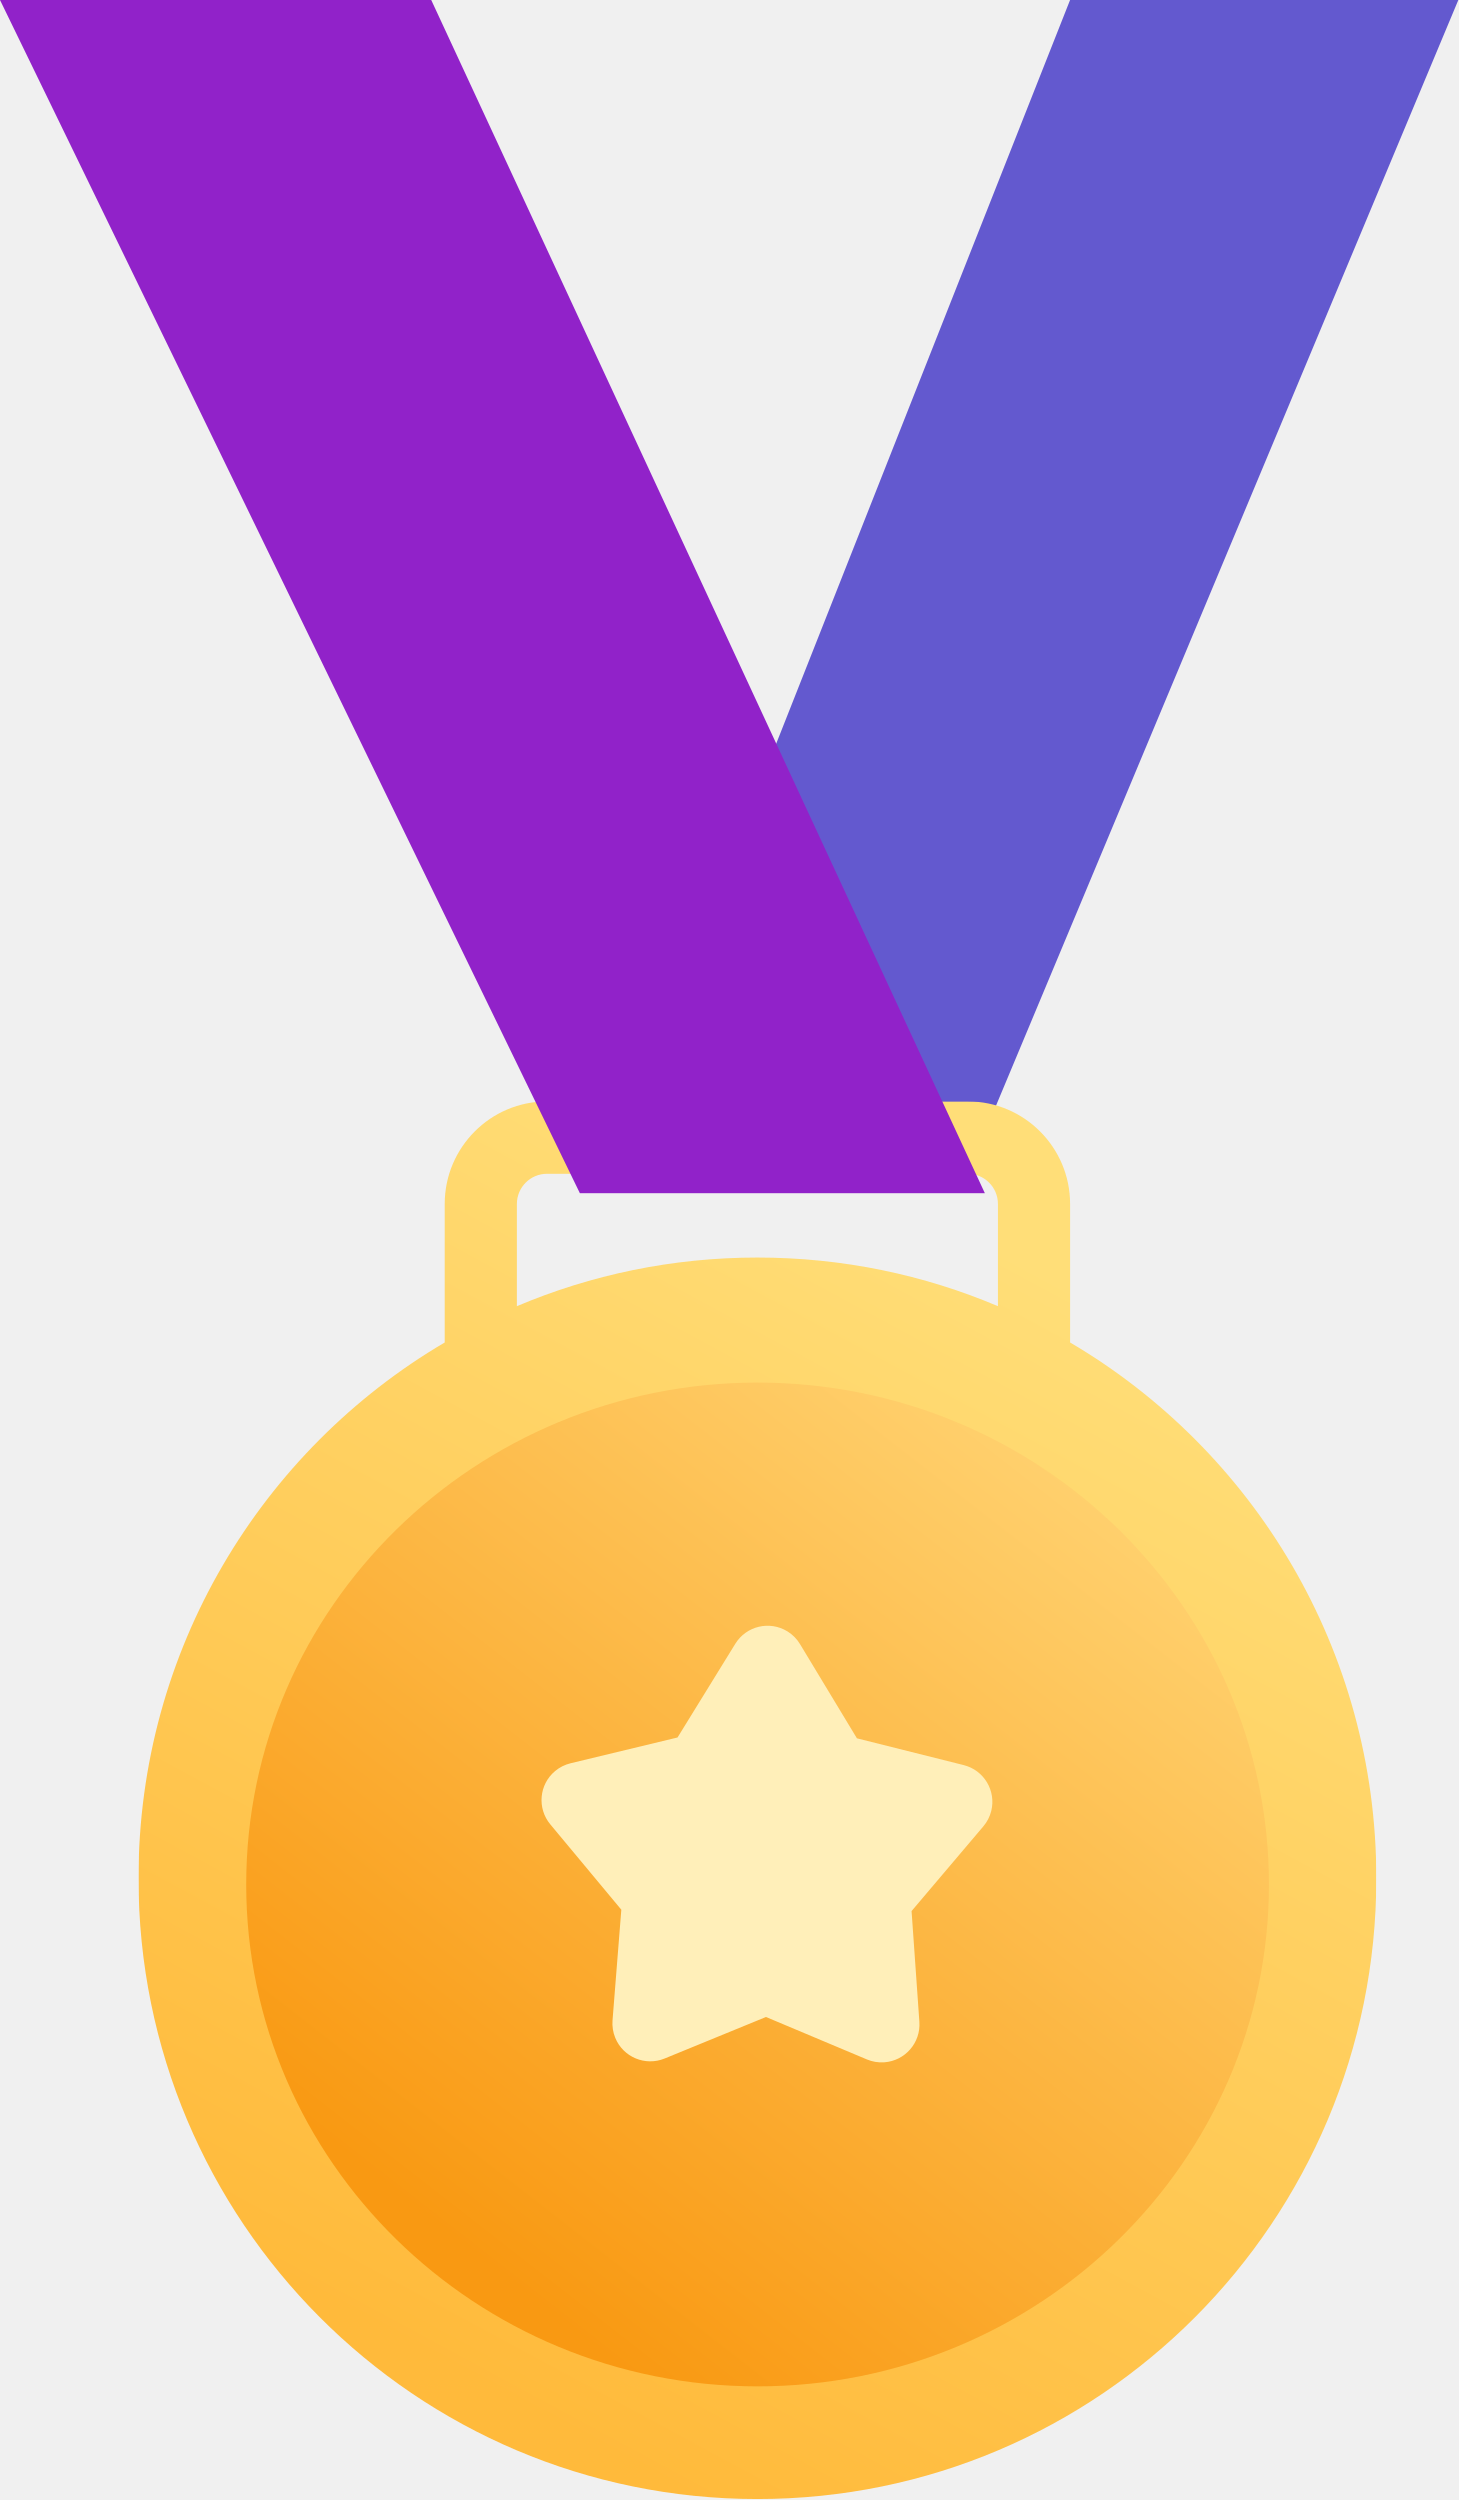
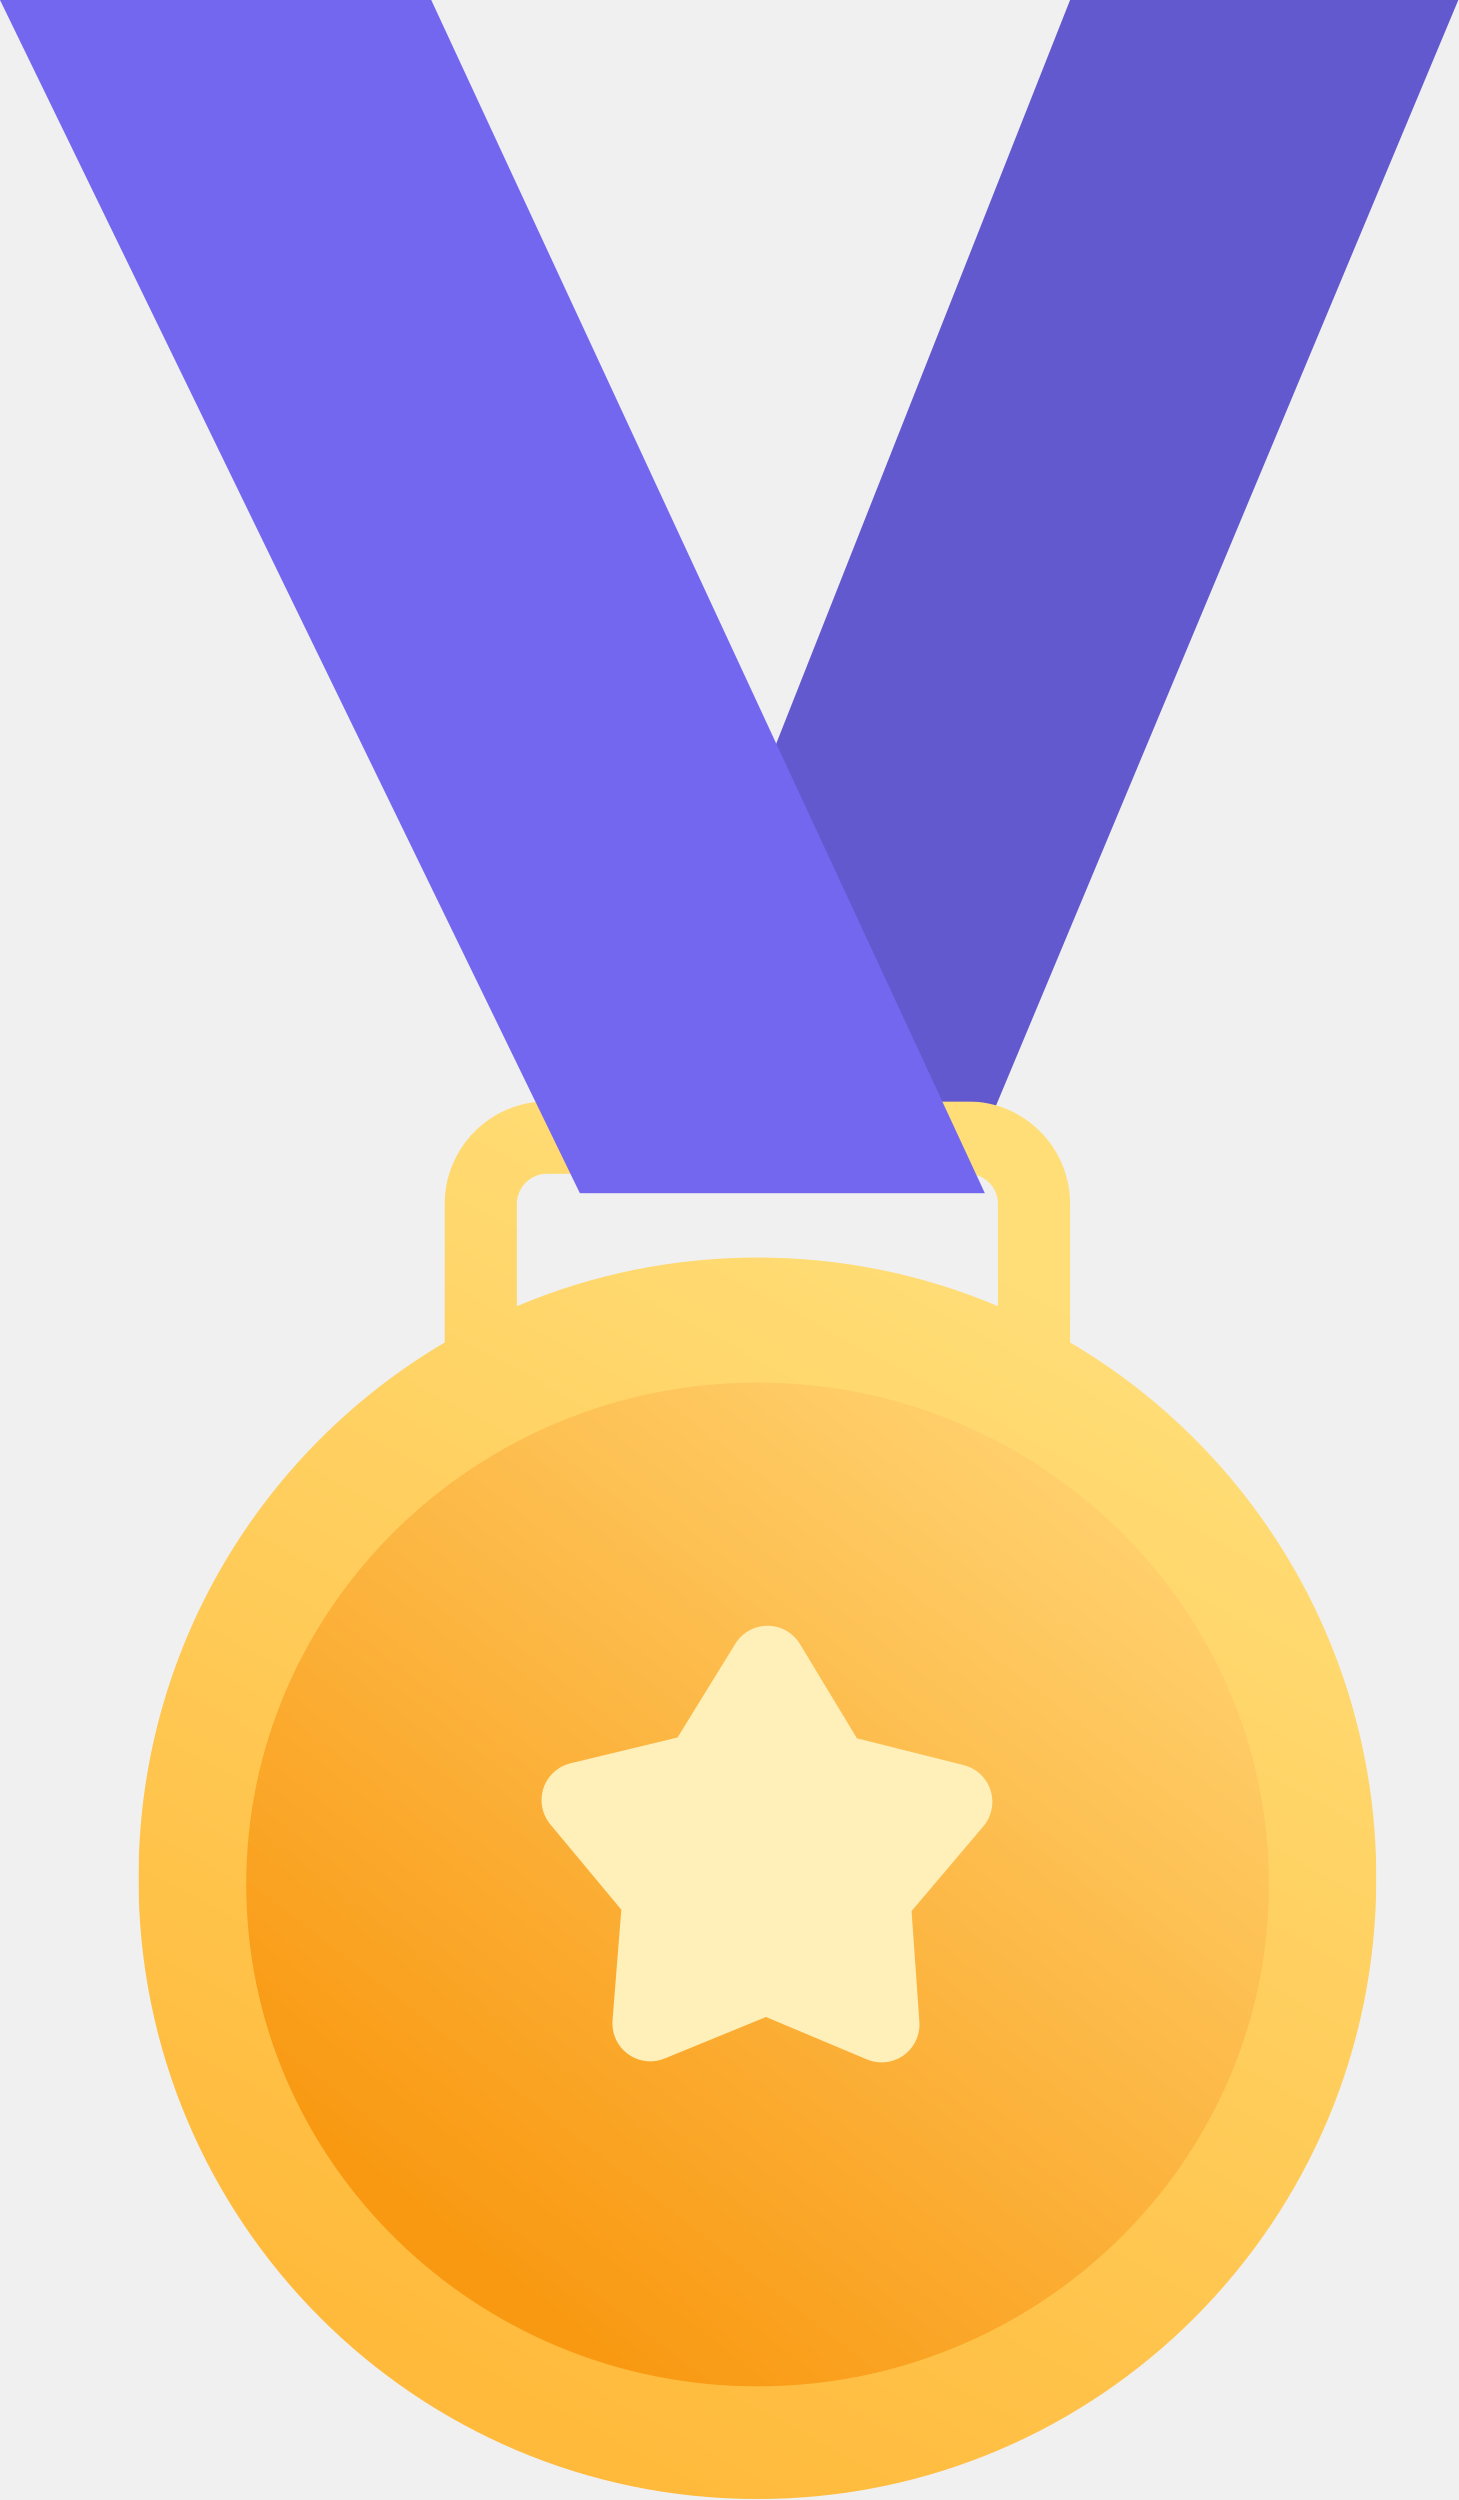
<svg xmlns="http://www.w3.org/2000/svg" xmlns:xlink="http://www.w3.org/1999/xlink" width="77px" height="132px" viewBox="0 0 77 132" version="1.1">
  <defs>
    <polygon id="path-1" points="0.312 0.155 65.67 0.155 65.67 73.949 0.312 73.949" />
    <linearGradient x1="74.194%" y1="12.412%" x2="34.456%" y2="95.336%" id="linearGradient-3">
      <stop stop-color="#FFDE78" offset="0%" />
      <stop stop-color="#FFBA3B" offset="100%" />
    </linearGradient>
    <linearGradient x1="84.444%" y1="12.871%" x2="24.603%" y2="88.537%" id="linearGradient-4">
      <stop stop-color="#FFD06D" offset="0%" />
      <stop stop-color="#F99912" offset="100%" />
    </linearGradient>
  </defs>
  <g id="⚙️-Symbols" stroke="none" stroke-width="1" fill="none" fill-rule="evenodd">
    <g id="28)-Widgets/1)-Advanced/Congratulations" transform="translate(-236, 0)">
      <g id="Badge" transform="translate(236, 0)">
        <polygon id="Fill-1" fill="#6359CF" points="56.5 0 32 62 51.075 62 77 0" />
        <g id="Group-4" transform="translate(7, 58)">
          <mask id="mask-2" fill="white">
            <use xlink:href="#path-1" />
          </mask>
          <g id="Clip-3" />
          <path d="M20.291,10.966 L20.291,5.568 C20.291,4.691 21.003,3.976 21.879,3.976 L44.103,3.976 C44.978,3.976 45.691,4.691 45.691,5.568 L45.691,10.966 C41.787,9.312 37.495,8.398 32.991,8.398 C28.487,8.398 24.195,9.312 20.291,10.966 M49.501,12.883 L49.501,5.568 C49.501,2.583 47.079,0.155 44.103,0.155 L21.879,0.155 C18.902,0.155 16.481,2.583 16.481,5.568 L16.481,12.883 C6.808,18.574 0.312,29.113 0.312,41.174 C0.312,59.275 14.943,73.949 32.991,73.949 C51.039,73.949 65.67,59.275 65.67,41.174 C65.67,29.113 59.175,18.574 49.501,12.883" id="Fill-2" fill="url(#linearGradient-3)" mask="url(#mask-2)" />
        </g>
        <path d="M40,126 C25.111,126 13,114.113 13,99.5 C13,84.887 25.111,73 40,73 C54.888,73 67,84.887 67,99.5 C67,114.113 54.888,126 40,126" id="Fill-5" fill="url(#linearGradient-4)" />
        <path d="M45.772,108.738 L40.443,106.497 L40.443,106.497 L35.094,108.689 C34.072,109.108 32.903,108.619 32.485,107.597 C32.366,107.307 32.317,106.993 32.341,106.68 L32.806,100.833 L32.806,100.833 L29.055,96.325 C28.349,95.476 28.464,94.214 29.314,93.508 C29.549,93.312 29.826,93.173 30.124,93.101 L35.774,91.739 L35.774,91.739 L38.825,86.79 C39.404,85.85 40.637,85.558 41.577,86.137 C41.848,86.304 42.075,86.533 42.239,86.806 L45.245,91.783 L45.245,91.783 L50.883,93.197 C51.955,93.466 52.605,94.552 52.337,95.624 C52.262,95.921 52.12,96.197 51.922,96.43 L48.131,100.904 L48.131,100.904 L48.543,106.755 C48.62,107.856 47.79,108.812 46.688,108.89 C46.375,108.912 46.061,108.86 45.772,108.738 Z" id="Fill-105" fill="#FFEFB9" />
-         <polygon id="Fill-116" fill="#9122c9" points="1.5262791e-13 0 22.769 0 52 63 30.617 63" />
+         <polygon id="Fill-116" fill="#7367f0" points="1.5262791e-13 0 22.769 0 52 63 30.617 63" />
      </g>
    </g>
  </g>
</svg>
